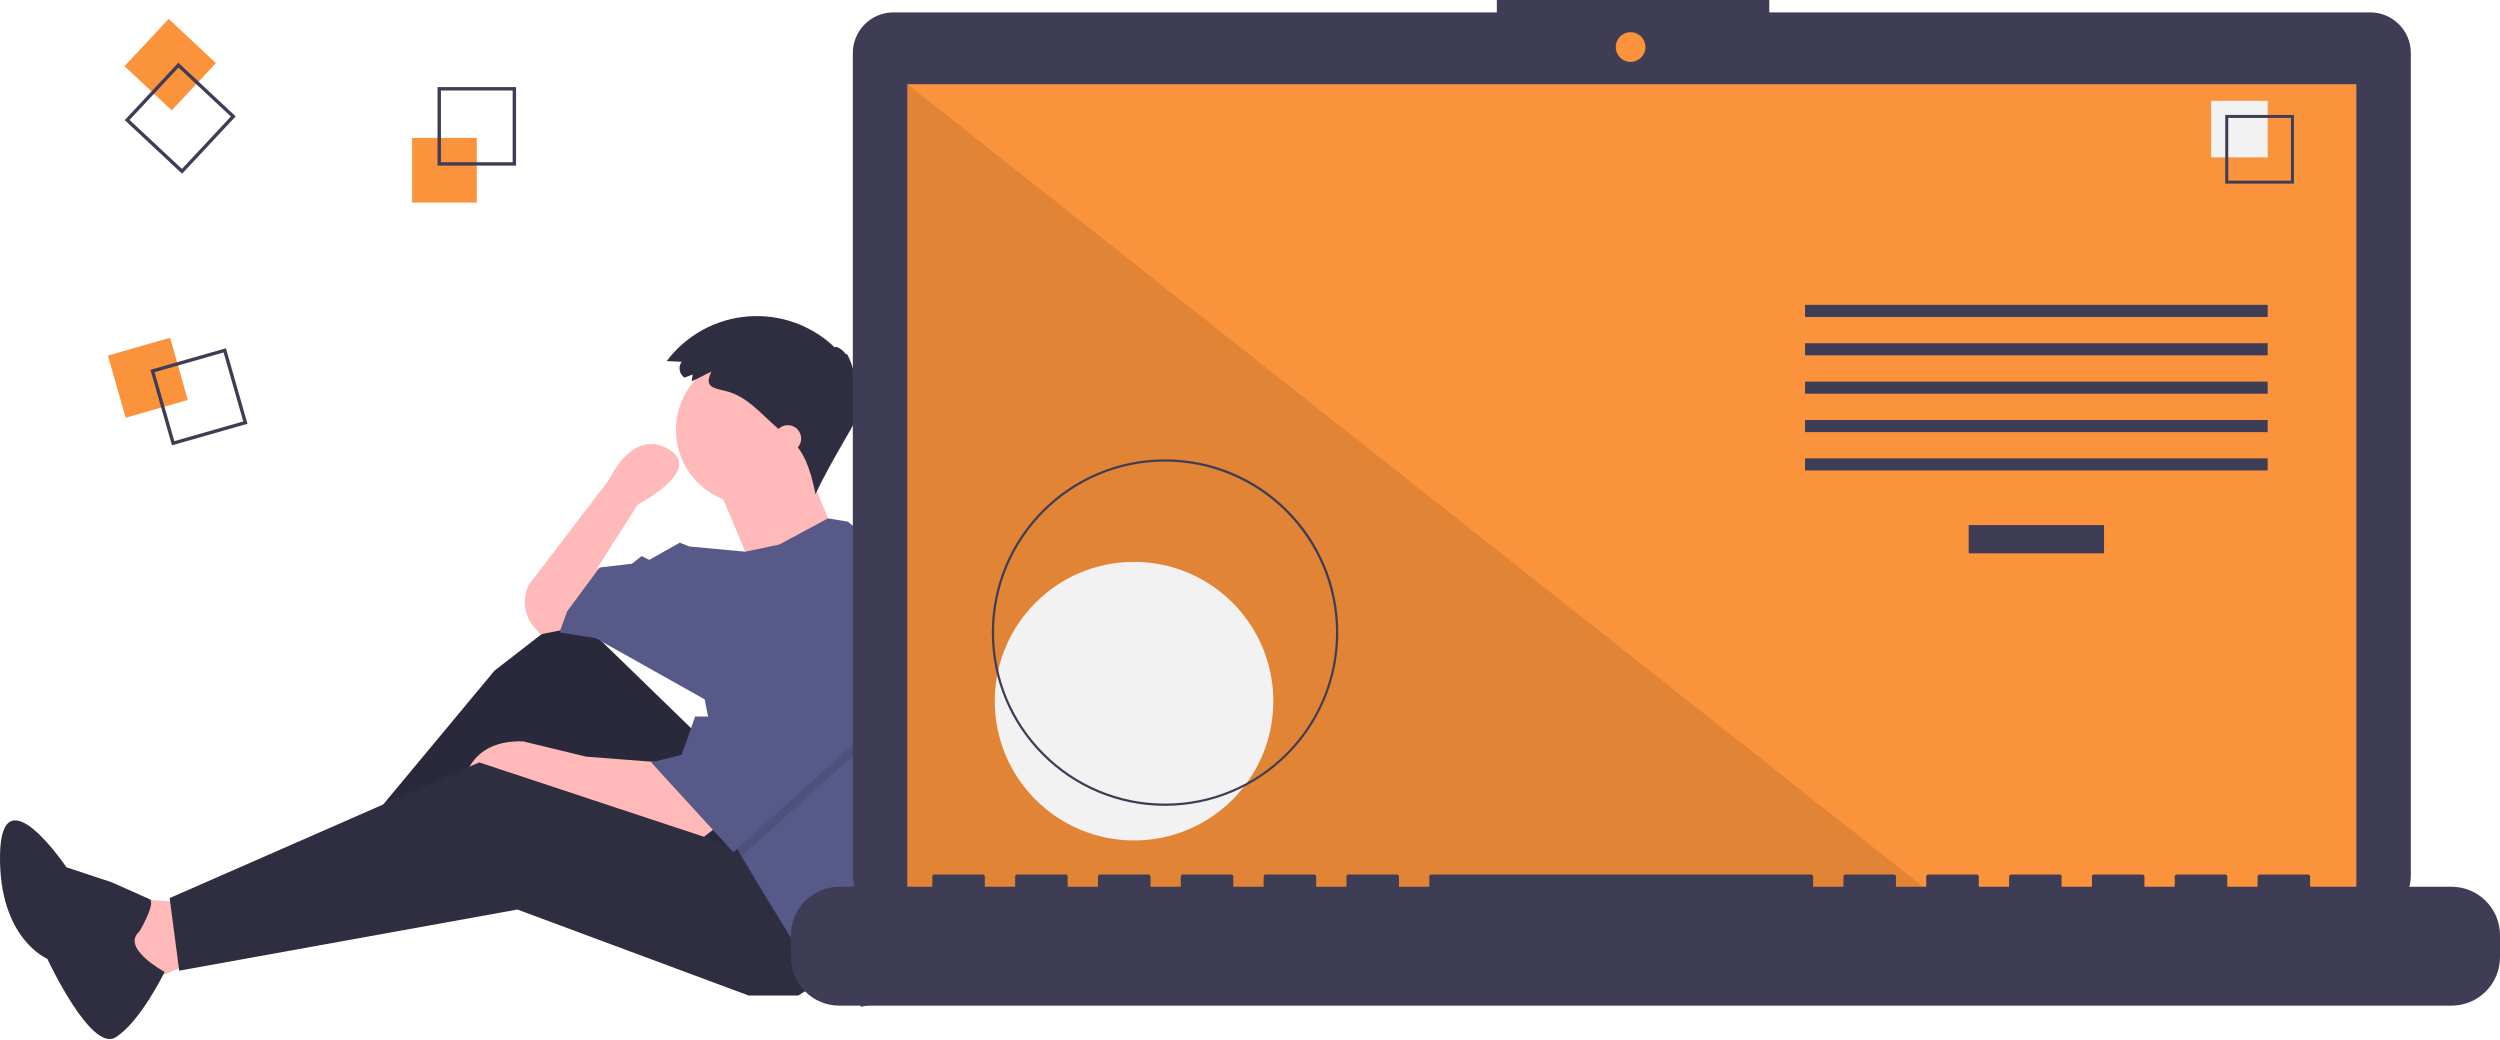
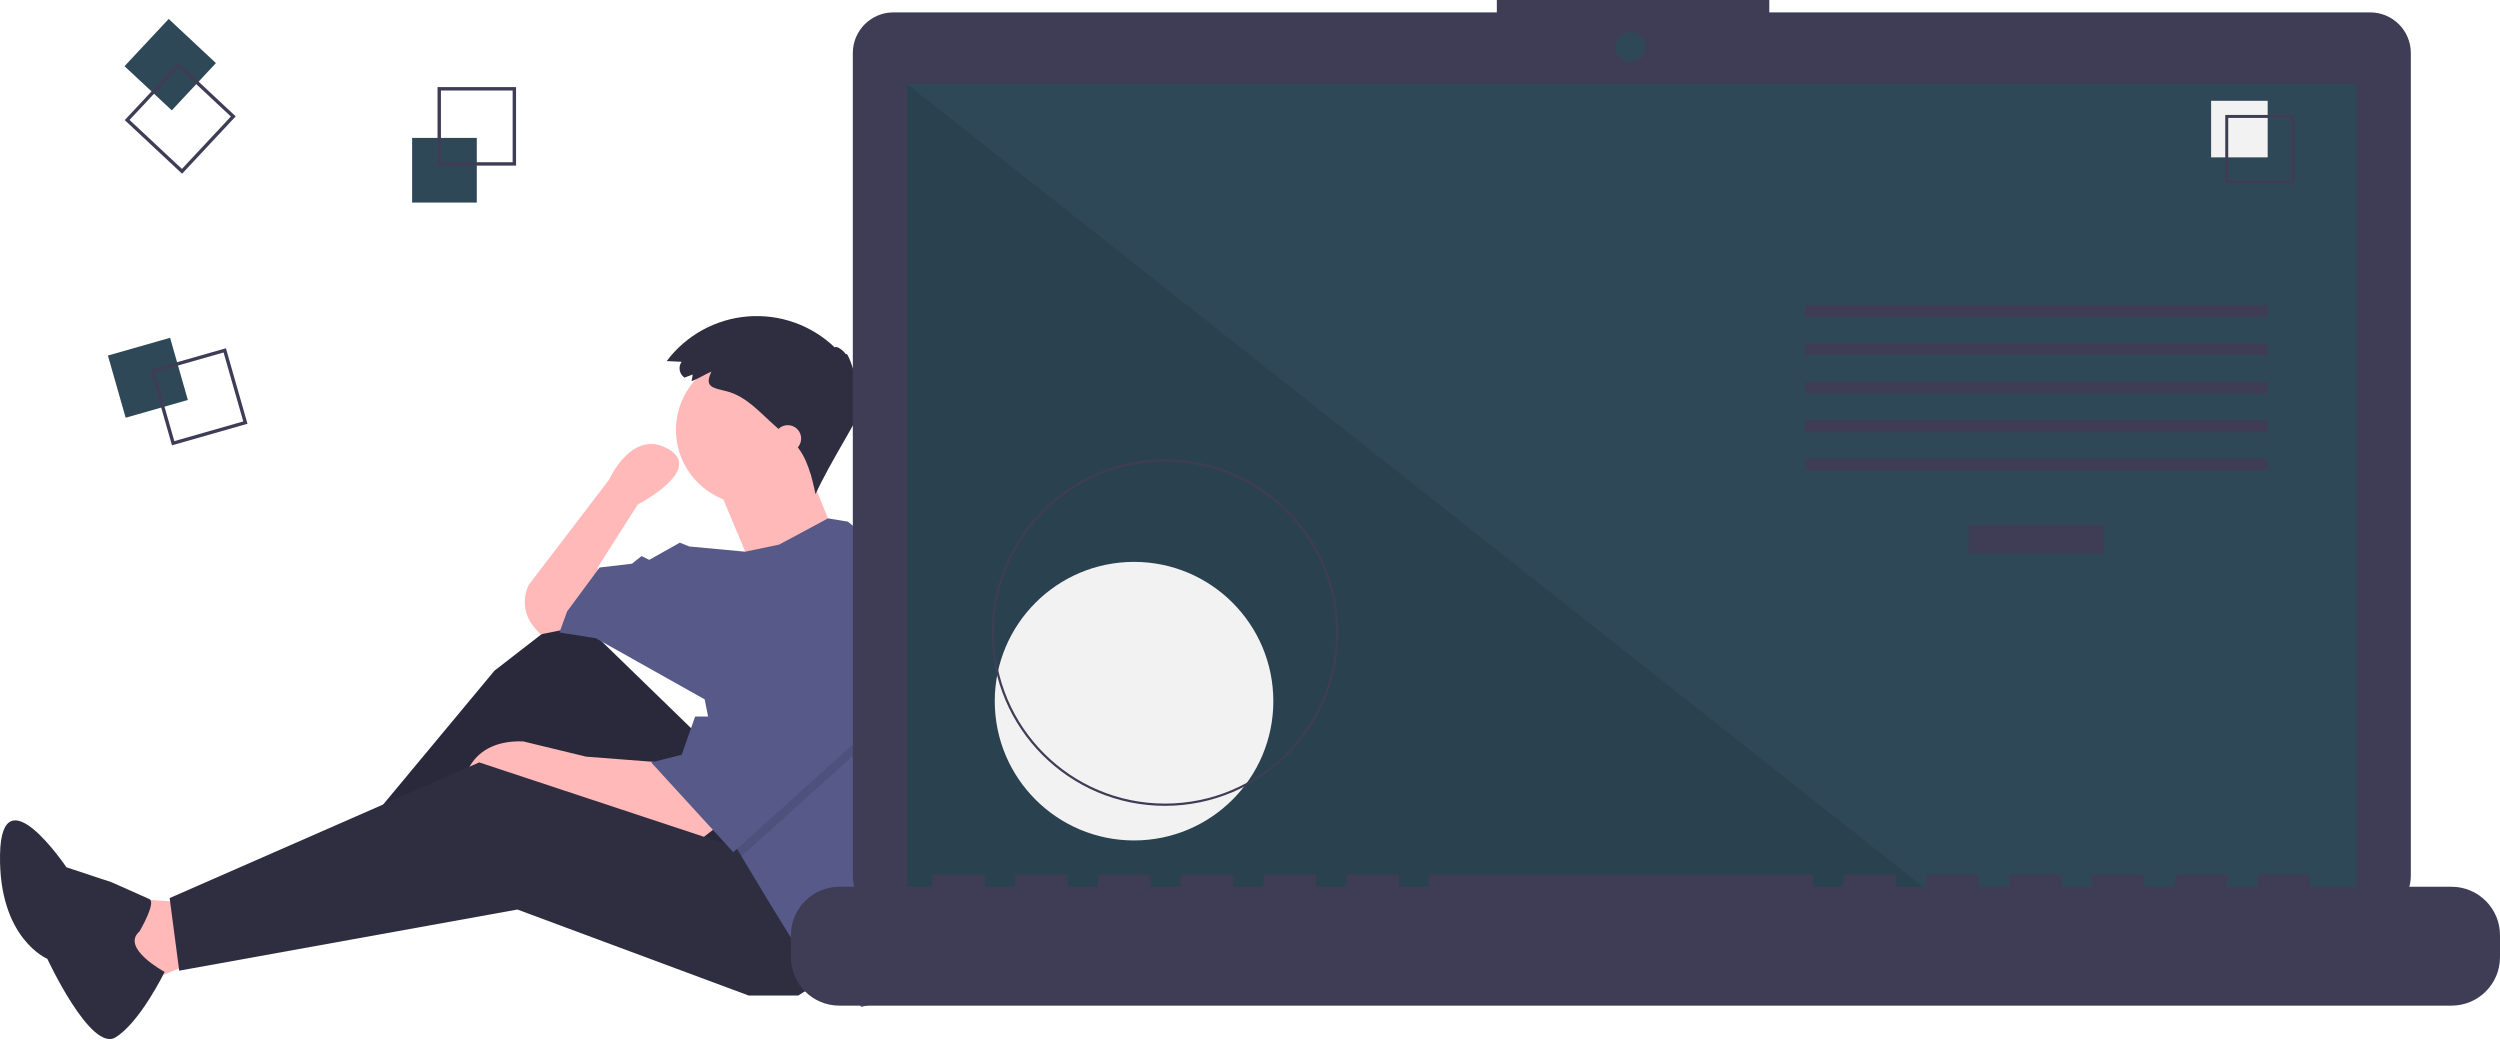
<svg xmlns="http://www.w3.org/2000/svg" id="e189b3b9-b88e-4ad6-86fc-a3cf637fca9f" data-name="Layer 1" width="1082.439" height="449.881" viewBox="0 0 1082.439 449.881">
  <polygon points="77.591 390.495 52.772 388.84 61.045 426.069 89.173 414.487 77.591 390.495" fill="#ffb9b9" />
  <polygon points="305.1 321.001 247.189 264.744 214.096 290.391 148.739 368.985 156.185 380.567 235.606 326.792 289.381 397.113 340.674 371.467 305.1 321.001" fill="#2f2e41" />
  <polygon points="305.1 321.001 247.189 264.744 214.096 290.391 148.739 368.985 156.185 380.567 235.606 326.792 289.381 397.113 340.674 371.467 305.1 321.001" opacity="0.1" />
  <path d="M368.845,583.289l-7.446,5.791-60.393-20.683-14.064-5.791-28.128,5.791s0-23.165,26.474-22.337l27.301,6.618,32.265,2.482Z" transform="translate(-58.78049 -225.0594)" fill="#ffb9b9" />
  <polygon points="363.839 419.451 345.638 431.033 324.128 431.033 224.024 393.804 77.591 420.278 73.454 388.84 207.478 330.102 324.956 368.985 363.839 419.451" fill="#2f2e41" />
  <path d="M305.142,497.249l-12.41,2.482-2.704-3.155a16.717,16.717,0,0,1-2.26-18.355h0l34.747-45.502s9.928-22.337,25.646-13.237-13.237,23.992-13.237,23.992l-17.373,27.301,1.655,14.064Z" transform="translate(-58.78049 -225.0594)" fill="#ffb9b9" />
  <circle cx="324.956" cy="186.15" r="32.265" fill="#ffb9b9" />
  <path d="M369.258,434.788,384.15,470.362l35.574-14.892s-11.582-28.128-11.582-28.956S369.258,434.788,369.258,434.788Z" transform="translate(-58.78049 -225.0594)" fill="#ffb9b9" />
  <path d="M467.22,540.029a185.383,185.383,0,0,1-9.092,57.341l-2.416,7.429-11.582,52.948-12.41,3.309-9.1-11.582L404.419,636.237l-13.237-21.51-11.351-18.912-3.541-5.907-12.41-62.048L316.724,501.386l-15.719-2.482,3.309-9.1,14.064-19.028L332.443,469.121l4.137-3.309,3.309,1.655,13.237-7.446,4.137,1.655,24.19,2.25,14.693-3.078L417.275,449.506l8.654,1.415,29.783,24.819A185.22,185.22,0,0,1,467.22,540.029Z" transform="translate(-58.78049 -225.0594)" fill="#575a89" />
  <path d="M119.171,628.365s7.41-12.559,4.28-14.025-16.422-7.311-16.422-7.311l-19.492-6.46s-28.126-41.801-28.743-5.45,20.479,45.089,20.479,45.089S98.088,680.7,108.747,674.243,130.07,645.867,130.07,645.867,110.85,635.535,119.171,628.365Z" transform="translate(-58.78049 -225.0594)" fill="#2f2e41" />
  <polygon points="399.413 307.764 367.975 328.447 321.051 370.755 317.51 364.848 307.582 315.21 310.064 315.21 335.711 268.054 399.413 307.764" opacity="0.1" />
  <polygon points="335.711 263.09 310.064 310.246 300.964 310.246 295.173 326.792 281.936 330.102 317.51 368.985 367.975 323.483 399.413 302.8 335.711 263.09" fill="#575a89" />
  <path d="M358.64,387.219l-3.496,1.345a4.88,4.88,0,0,1-1.248-6.86l-6.46-.302a48.782,48.782,0,0,1,72.825-5.87c.294-1.013,3.5.958,4.809,2.956.44-1.648,3.446,6.32,4.509,11.952.492-1.875,2.385,1.152.727,4.057,1.051-.154,1.525,2.535.712,4.032,1.149-.54.956,2.669-.291,4.813,1.64-.146-12.935,22.476-18.837,35.696-1.714-7.873-3.64-16.164-9.166-22.029-.939-.997-1.968-1.905-2.994-2.811l-5.554-4.902c-6.458-5.7-12.332-12.736-20.935-14.866-5.912-1.464-9.651-1.795-6.429-8.457-2.911,1.215-5.629,3.021-8.566,4.15C358.287,389.192,358.698,388.151,358.64,387.219Z" transform="translate(-58.78049 -225.0594)" fill="#2f2e41" />
  <circle cx="341.088" cy="189.873" r="5.791" fill="#ffb9b9" />
-   <rect x="178.439" y="59.71" width="28" height="28" fill="#fb923c" />
+   <rect x="178.439" y="59.71" width="28" height="28" fill="#2f4858" />
  <path d="M282.22,296.77h-34v-34h34Zm-32.522-1.478h31.043V264.248H249.698Z" transform="translate(-58.78049 -225.0594)" fill="#3f3d56" />
-   <rect x="108.808" y="374.617" width="28" height="28" transform="translate(403.9876 -61.23638) rotate(74.06317)" fill="#fb923c" />
+   <rect x="108.808" y="374.617" width="28" height="28" transform="translate(403.9876 -61.23638) rotate(74.06317)" fill="#2f4858" />
  <path d="M133.243,417.876l-9.336-32.693,32.693-9.336,9.336,32.693Zm-7.508-31.678,8.524,29.85,29.85-8.524-8.524-29.85Z" transform="translate(-58.78049 -225.0594)" fill="#3f3d56" />
-   <rect x="118.487" y="239.049" width="28" height="28" transform="translate(349.0467 103.9752) rotate(133.0628)" fill="#fb923c" />
+   <rect x="118.487" y="239.049" width="28" height="28" transform="translate(349.0467 103.9752) rotate(133.0628)" fill="#2f4858" />
  <path d="M112.781,277.063l23.215-24.841,24.841,23.215-23.215,24.841Zm23.286-22.751-21.196,22.681L137.551,298.189l21.196-22.681Z" transform="translate(-58.78049 -225.0594)" fill="#3f3d56" />
  <path d="M1085.012,230.422H824.843v-5.362h-117.971v5.362H445.63a17.599,17.599,0,0,0-17.599,17.599V604.272A17.599,17.599,0,0,0,445.63,621.871H1085.012a17.599,17.599,0,0,0,17.599-17.599V248.02A17.599,17.599,0,0,0,1085.012,230.422Z" transform="translate(-58.78049 -225.0594)" fill="#3f3d56" />
-   <rect x="392.845" y="36.464" width="627.391" height="353.913" fill="#fb923c" />
-   <circle cx="706.004" cy="20.377" r="6.435" fill="#fb923c" />
+   <rect x="392.845" y="36.464" width="627.391" height="353.913" fill="#2f4858" />
+   <circle cx="706.004" cy="20.377" r="6.435" fill="#2f4858" />
  <polygon points="840.813 390.377 392.845 390.377 392.845 36.464 840.813 390.377" opacity="0.1" />
  <circle cx="491.013" cy="303.587" r="60.307" fill="#f2f2f2" />
  <path d="M563.218,573.972A75.016,75.016,0,1,1,638.234,498.957,75.101,75.101,0,0,1,563.218,573.972Zm0-149.051A74.035,74.035,0,1,0,637.253,498.957,74.119,74.119,0,0,0,563.218,424.921Z" transform="translate(-58.78049 -225.0594)" fill="#3f3d56" />
  <rect x="852.392" y="227.332" width="58.605" height="12.246" fill="#3f3d56" />
  <rect x="781.541" y="131.989" width="200.307" height="5.248" fill="#3f3d56" />
  <rect x="781.541" y="148.608" width="200.307" height="5.248" fill="#3f3d56" />
  <rect x="781.541" y="165.228" width="200.307" height="5.248" fill="#3f3d56" />
  <rect x="781.541" y="181.847" width="200.307" height="5.248" fill="#3f3d56" />
  <rect x="781.541" y="198.467" width="200.307" height="5.248" fill="#3f3d56" />
  <rect x="957.356" y="43.644" width="24.492" height="24.492" fill="#f2f2f2" />
  <path d="M1052,304.566h-29.74v-29.74h29.74Zm-28.447-1.293h27.154V276.119h-27.154Z" transform="translate(-58.78049 -225.0594)" fill="#3f3d56" />
  <path d="M1120.227,609.001h-61.229v-4.412a.875.875,0,0,0-.875-.875h-20.993a.875.875,0,0,0-.875.875v4.412H1023.134v-4.412a.875.875,0,0,0-.875-.875h-20.993a.875.875,0,0,0-.875.875v4.412H987.272v-4.412a.875.875,0,0,0-.875-.875H965.404a.875.875,0,0,0-.875.875v4.412H951.409v-4.412a.875.875,0,0,0-.875-.875H929.541a.875.875,0,0,0-.875.875v4.412H915.546v-4.412a.875.875,0,0,0-.875-.875h-20.993a.875.875,0,0,0-.875.875v4.412H879.683v-4.412a.875.875,0,0,0-.875-.875H857.815a.875.875,0,0,0-.875.875v4.412H843.82v-4.412a.875.875,0,0,0-.875-.875H678.501a.875.875,0,0,0-.875.875v4.412H664.506v-4.412a.875.875,0,0,0-.875-.875H642.638a.875.875,0,0,0-.875.875v4.412H628.643v-4.412a.875.875,0,0,0-.875-.875H606.775a.875.875,0,0,0-.875.875v4.412H592.78v-4.412a.875.875,0,0,0-.875-.875H570.912a.875.875,0,0,0-.875.875v4.412H556.917v-4.412a.875.875,0,0,0-.875-.875H535.049a.875.875,0,0,0-.875.875v4.412H521.054v-4.412a.875.875,0,0,0-.875-.875H499.186a.875.875,0,0,0-.875.875v4.412H485.191v-4.412a.875.875,0,0,0-.875-.875h-20.993a.875.875,0,0,0-.875.875v4.412H422.212a20.993,20.993,0,0,0-20.993,20.993v9.492a20.993,20.993,0,0,0,20.993,20.993H1120.227a20.993,20.993,0,0,0,20.993-20.993v-9.492A20.993,20.993,0,0,0,1120.227,609.001Z" transform="translate(-58.78049 -225.0594)" fill="#3f3d56" />
</svg>
